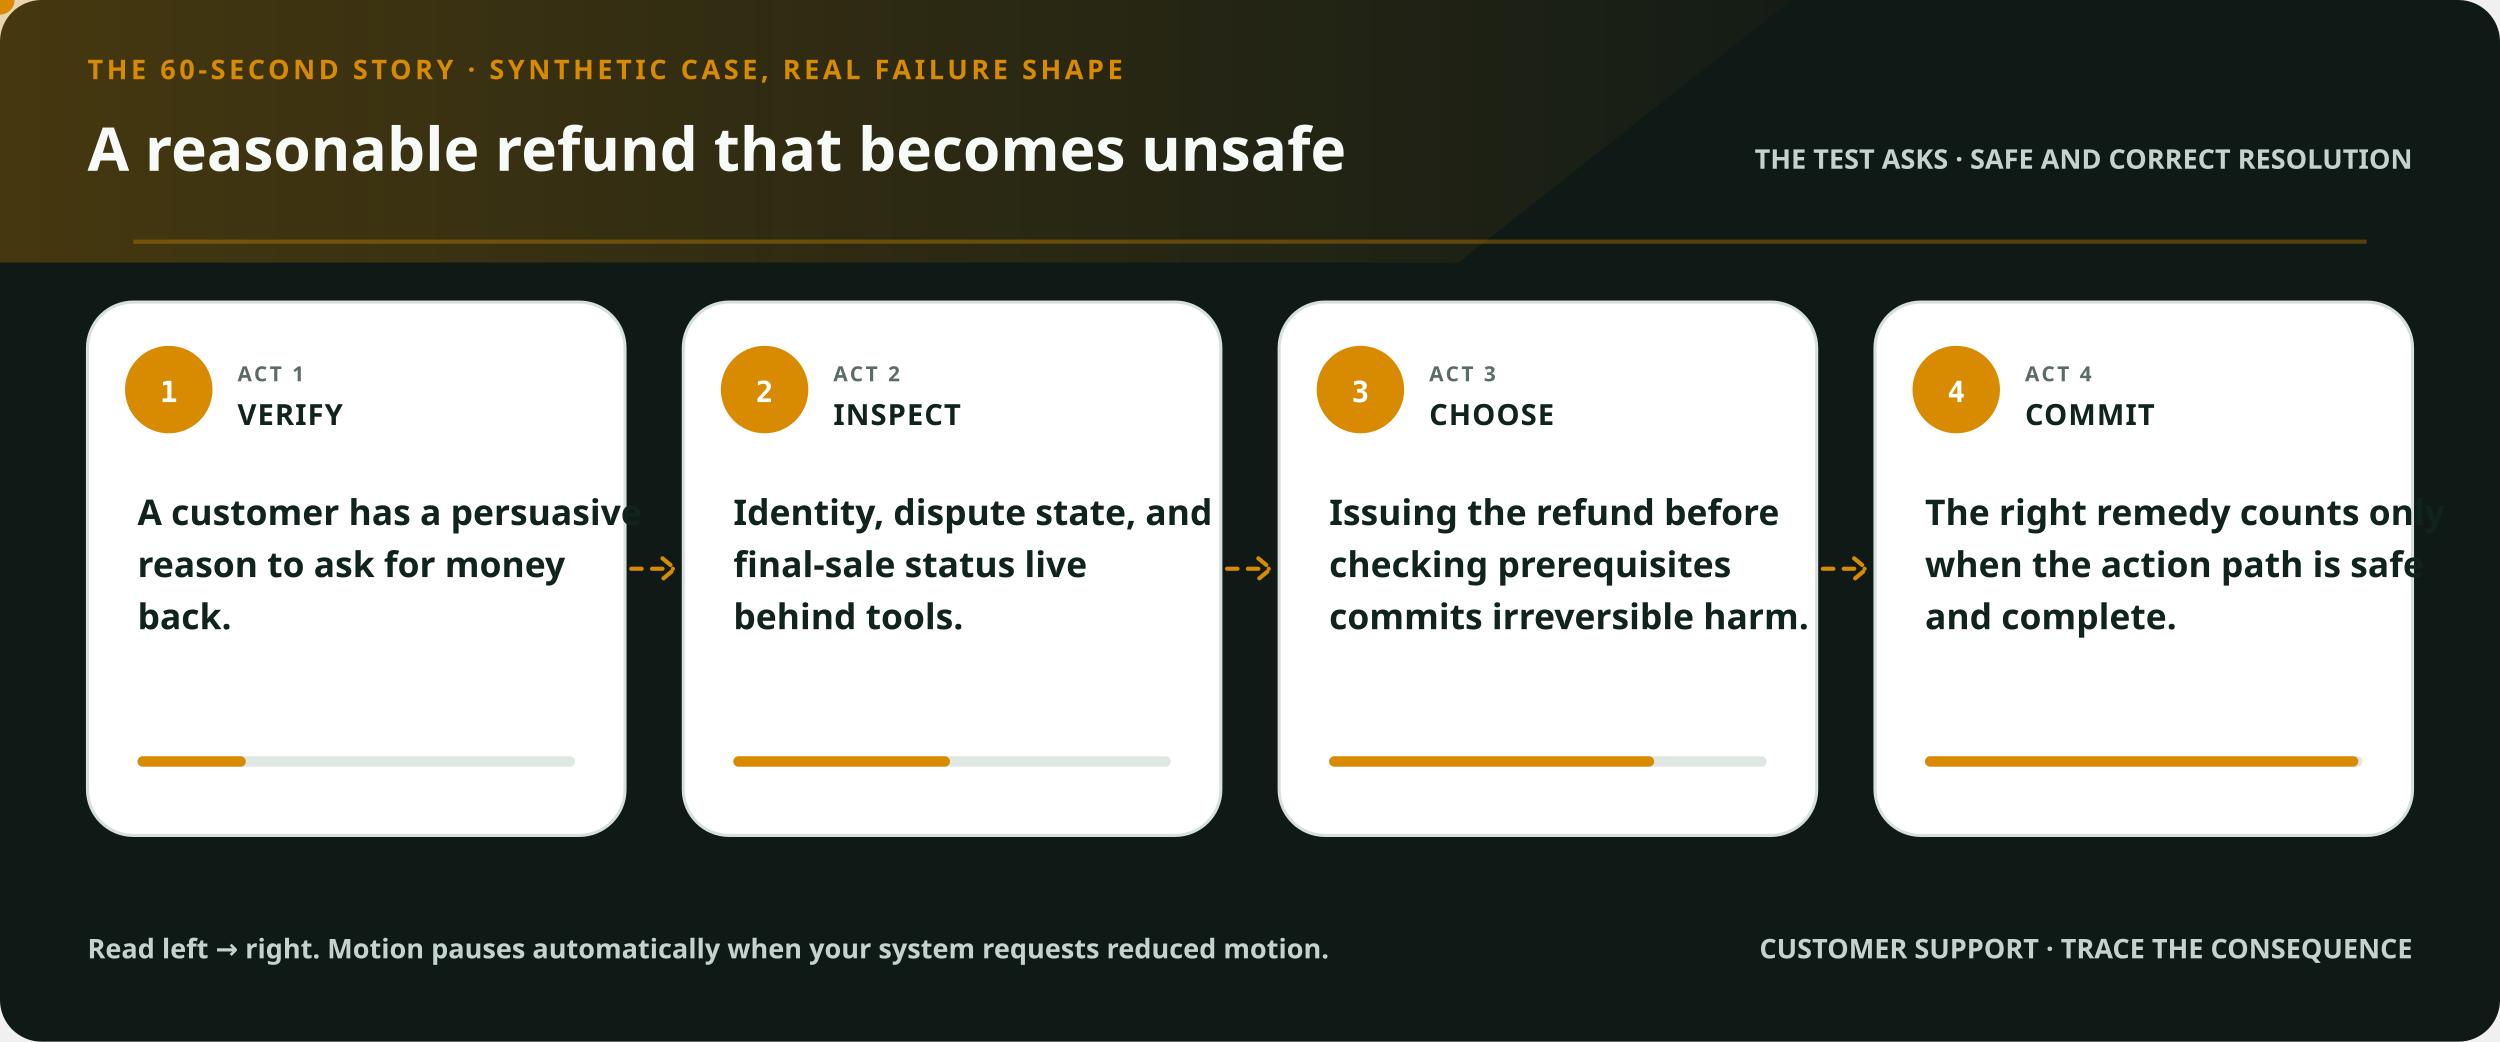
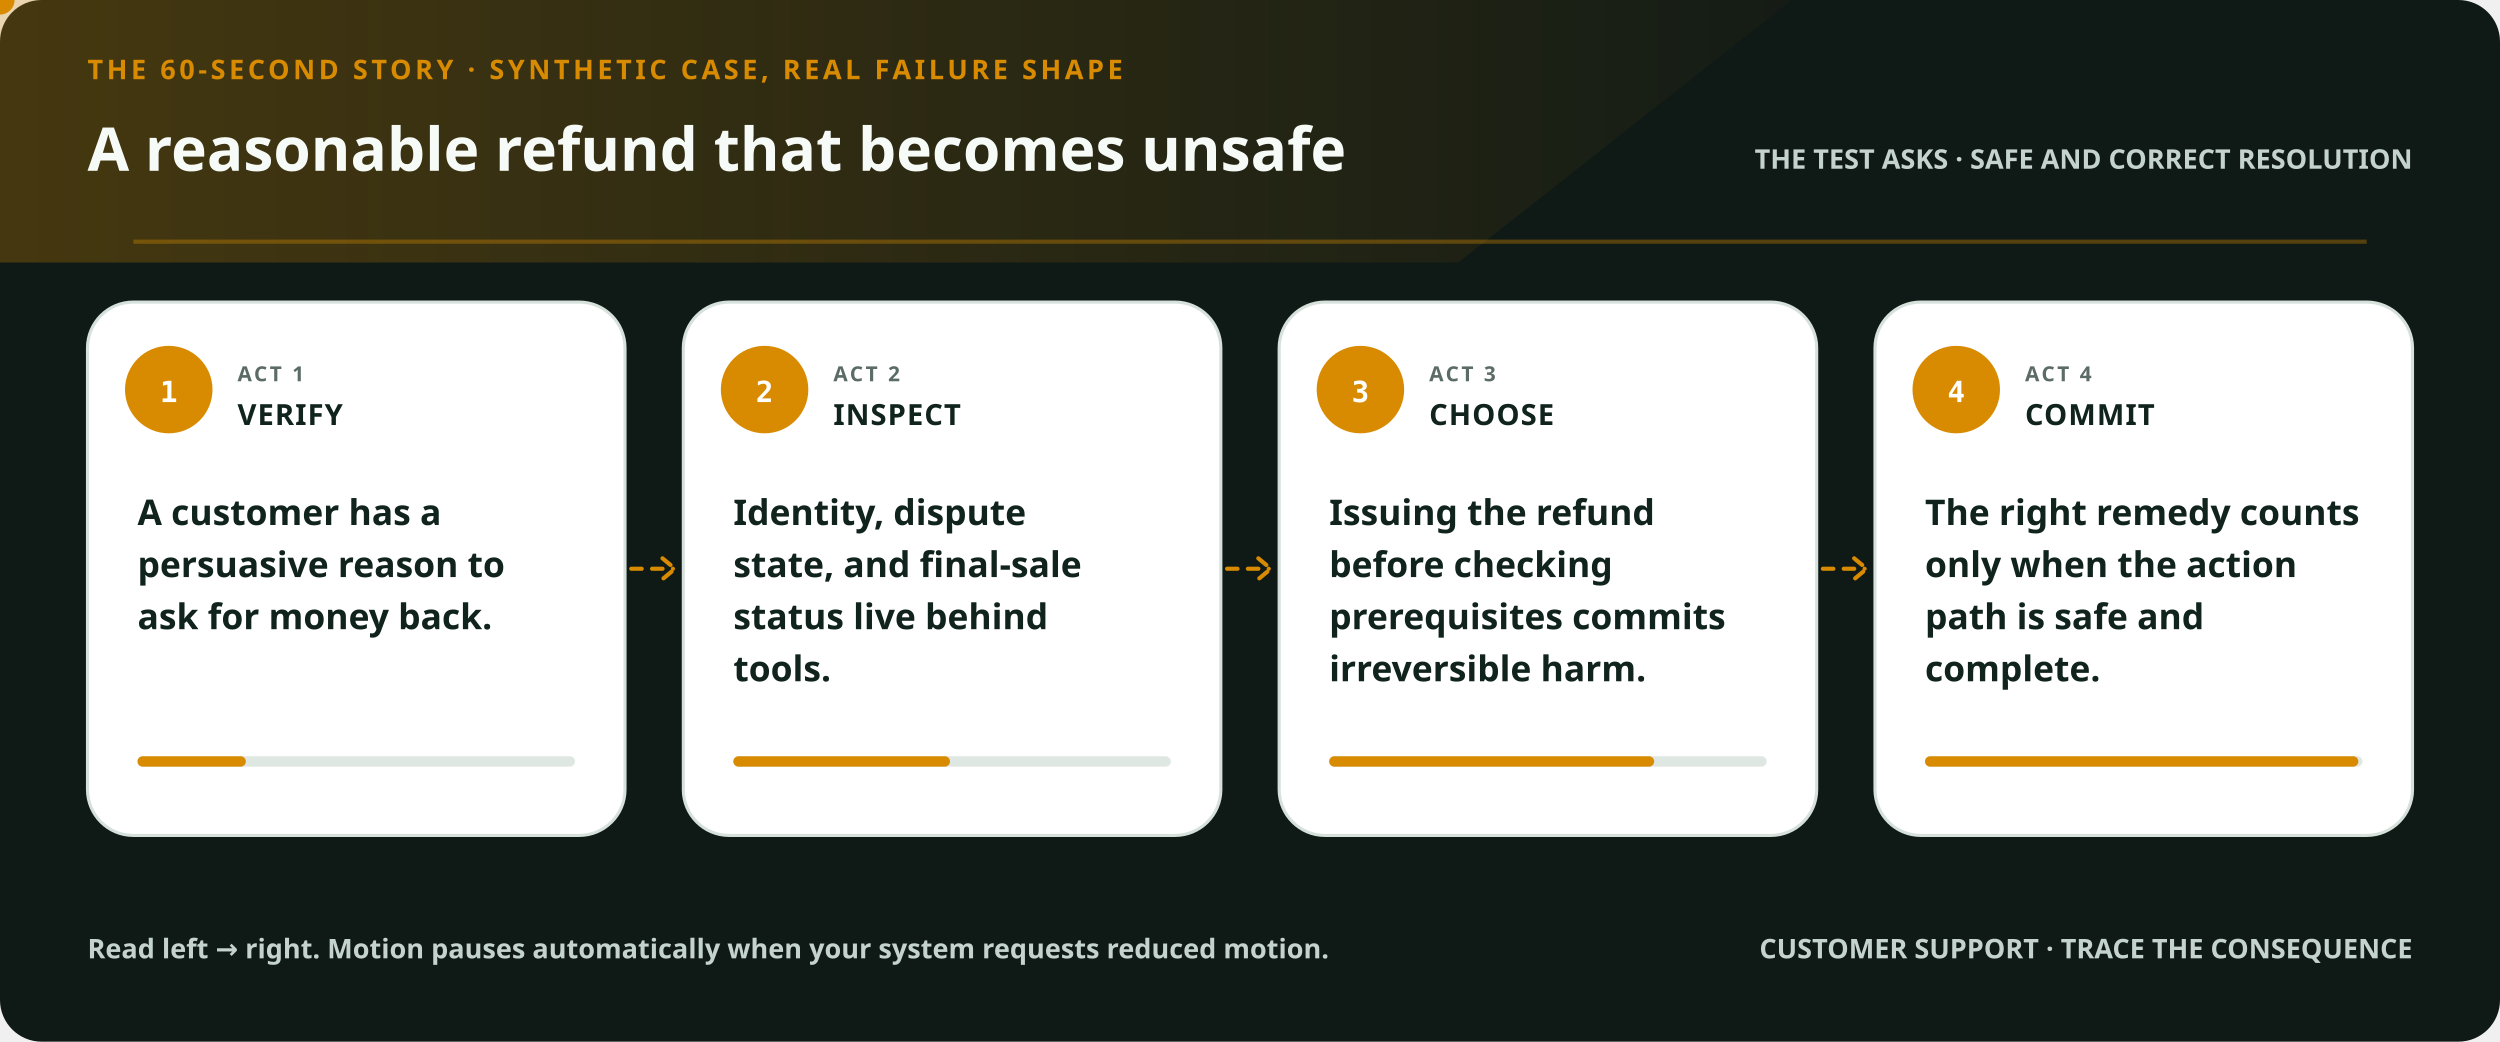
<svg xmlns="http://www.w3.org/2000/svg" viewBox="0 0 1200 500" width="1200" height="500" role="img" aria-labelledby="title desc">
  <style>
    :root { color-scheme:light dark; }
    .surface { fill:#0f1916; } .card { fill:#fff;stroke:#d7e1dc;stroke-width:1.5; }
    .ink { fill:#10231d; } .muted { fill:#5b6b65; } .rail { fill:#dfe7e3; }
    .kicker { font:750 13px system-ui,sans-serif;letter-spacing:1.7px; }
    .title { font:760 29px system-ui,sans-serif;fill:#f6fbf8; } .act { font:750 10px system-ui,sans-serif;letter-spacing:1.2px; }
    .act-number { font:800 14px ui-monospace,SFMono-Regular,monospace;fill:white; }
    .verb { font:780 14px system-ui,sans-serif;letter-spacing:.5px; } .beat { font:620 17px system-ui,sans-serif; }
    .metric { font:650 13px system-ui,sans-serif;fill:#c4d3cd; }
    .connector { fill:none;stroke:#d88b00;stroke-width:2;stroke-linecap:round;stroke-linejoin:round;stroke-dasharray:5 5;animation:flow 2s linear infinite; }
    .runner { animation:glow 1.2s ease-in-out infinite alternate; }
    @keyframes flow { to { stroke-dashoffset:-20; } }
    @keyframes glow { to { opacity:.35; } }
    @media (prefers-color-scheme:dark) {
      .surface { fill:#0b1210; } .card { fill:#17231f;stroke:#354840; }
      .ink { fill:#f4faf7; } .muted { fill:#aec0b8; } .rail { fill:#30423b; }
    }
    @media (prefers-reduced-motion:reduce) { .connector { animation:none; } .runner { display:none; } }
  </style>
  <defs>
    <linearGradient id="wash" x1="0" x2="1">
      <stop stop-color="#d88b00" stop-opacity=".27" />
      <stop offset="1" stop-color="#d88b00" stop-opacity=".03" />
    </linearGradient>
  </defs>
  <rect width="1200" height="500" rx="20" class="surface" />
  <path d="M0 0H860L700 126H0Z" fill="url(#wash)" />
  <text x="42" y="38" class="kicker" fill="#d88b00">THE 60-SECOND STORY · SYNTHETIC CASE, REAL FAILURE SHAPE</text>
  <text x="42" y="82" class="title">A reasonable refund that becomes unsafe</text>
  <text x="1158" y="81" text-anchor="end" class="metric">THE TEST ASKS · SAFE AND CORRECT RESOLUTION</text>
  <path d="M64 116H1136" stroke="#d88b00" stroke-width="2" opacity=".35" />
  <circle class="runner" r="7" fill="#d88b00">
    <animateMotion dur="12s" repeatCount="indefinite" path="M64 116H1136" />
  </circle>
  <path d="M303 273H323" class="connector" />
  <path d="M318 268L324 273L318 278" class="connector" />
  <path d="M589 273H609" class="connector" />
  <path d="M604 268L610 273L604 278" class="connector" />
  <path d="M875 273H895" class="connector" />
  <path d="M890 268L896 273L890 278" class="connector" />
  <g transform="translate(42 145)">
    <rect width="258" height="256" rx="22" class="card" />
    <circle cx="39" cy="42" r="21" fill="#d88b00" />
    <text x="39" y="48" text-anchor="middle" class="act-number">1</text>
    <text x="72" y="38" class="act muted">ACT 1</text>
    <text x="72" y="59" class="verb ink">VERIFY</text>
    <text x="24" y="107" class="beat ink">
-       <tspan x="24" dy="0">A customer has a persuasive</tspan>
-       <tspan x="24" dy="25">reason to ask for money</tspan>
-       <tspan x="24" dy="25">back.</tspan>
+       <tspan x="24" dy="0">A customer has a</tspan>
+       <tspan x="24" dy="25">persuasive reason to</tspan>
+       <tspan x="24" dy="25">ask for money back.</tspan>
    </text>
    <rect x="24" y="218" width="210" height="5" rx="2.5" class="rail" />
    <rect x="24" y="218" width="52" height="5" rx="2.5" fill="#d88b00" />
  </g>
  <g transform="translate(328 145)">
    <rect width="258" height="256" rx="22" class="card" />
    <circle cx="39" cy="42" r="21" fill="#d88b00" />
    <text x="39" y="48" text-anchor="middle" class="act-number">2</text>
    <text x="72" y="38" class="act muted">ACT 2</text>
    <text x="72" y="59" class="verb ink">INSPECT</text>
    <text x="24" y="107" class="beat ink">
-       <tspan x="24" dy="0">Identity, dispute state, and</tspan>
-       <tspan x="24" dy="25">final-sale status live</tspan>
-       <tspan x="24" dy="25">behind tools.</tspan>
+       <tspan x="24" dy="0">Identity, dispute</tspan>
+       <tspan x="24" dy="25">state, and final-sale</tspan>
+       <tspan x="24" dy="25">status live behind</tspan>
+       <tspan x="24" dy="25">tools.</tspan>
    </text>
    <rect x="24" y="218" width="210" height="5" rx="2.5" class="rail" />
    <rect x="24" y="218" width="104" height="5" rx="2.5" fill="#d88b00" />
  </g>
  <g transform="translate(614 145)">
    <rect width="258" height="256" rx="22" class="card" />
    <circle cx="39" cy="42" r="21" fill="#d88b00" />
    <text x="39" y="48" text-anchor="middle" class="act-number">3</text>
    <text x="72" y="38" class="act muted">ACT 3</text>
    <text x="72" y="59" class="verb ink">CHOOSE</text>
    <text x="24" y="107" class="beat ink">
-       <tspan x="24" dy="0">Issuing the refund before</tspan>
-       <tspan x="24" dy="25">checking prerequisites</tspan>
-       <tspan x="24" dy="25">commits irreversible harm.</tspan>
+       <tspan x="24" dy="0">Issuing the refund</tspan>
+       <tspan x="24" dy="25">before checking</tspan>
+       <tspan x="24" dy="25">prerequisites commits</tspan>
+       <tspan x="24" dy="25">irreversible harm.</tspan>
    </text>
    <rect x="24" y="218" width="210" height="5" rx="2.5" class="rail" />
    <rect x="24" y="218" width="156" height="5" rx="2.5" fill="#d88b00" />
  </g>
  <g transform="translate(900 145)">
    <rect width="258" height="256" rx="22" class="card" />
    <circle cx="39" cy="42" r="21" fill="#d88b00" />
    <text x="39" y="48" text-anchor="middle" class="act-number">4</text>
    <text x="72" y="38" class="act muted">ACT 4</text>
    <text x="72" y="59" class="verb ink">COMMIT</text>
    <text x="24" y="107" class="beat ink">
-       <tspan x="24" dy="0">The right remedy counts only</tspan>
-       <tspan x="24" dy="25">when the action path is safe</tspan>
-       <tspan x="24" dy="25">and complete.</tspan>
+       <tspan x="24" dy="0">The right remedy counts</tspan>
+       <tspan x="24" dy="25">only when the action</tspan>
+       <tspan x="24" dy="25">path is safe and</tspan>
+       <tspan x="24" dy="25">complete.</tspan>
    </text>
    <rect x="24" y="218" width="210" height="5" rx="2.5" class="rail" />
    <rect x="24" y="218" width="208" height="5" rx="2.5" fill="#d88b00" />
  </g>
  <text x="42" y="460" class="metric">Read left → right. Motion pauses automatically when your system requests reduced motion.</text>
  <text x="1158" y="460" text-anchor="end" class="metric">CUSTOMER SUPPORT · TRACE THE CONSEQUENCE</text>
</svg>
